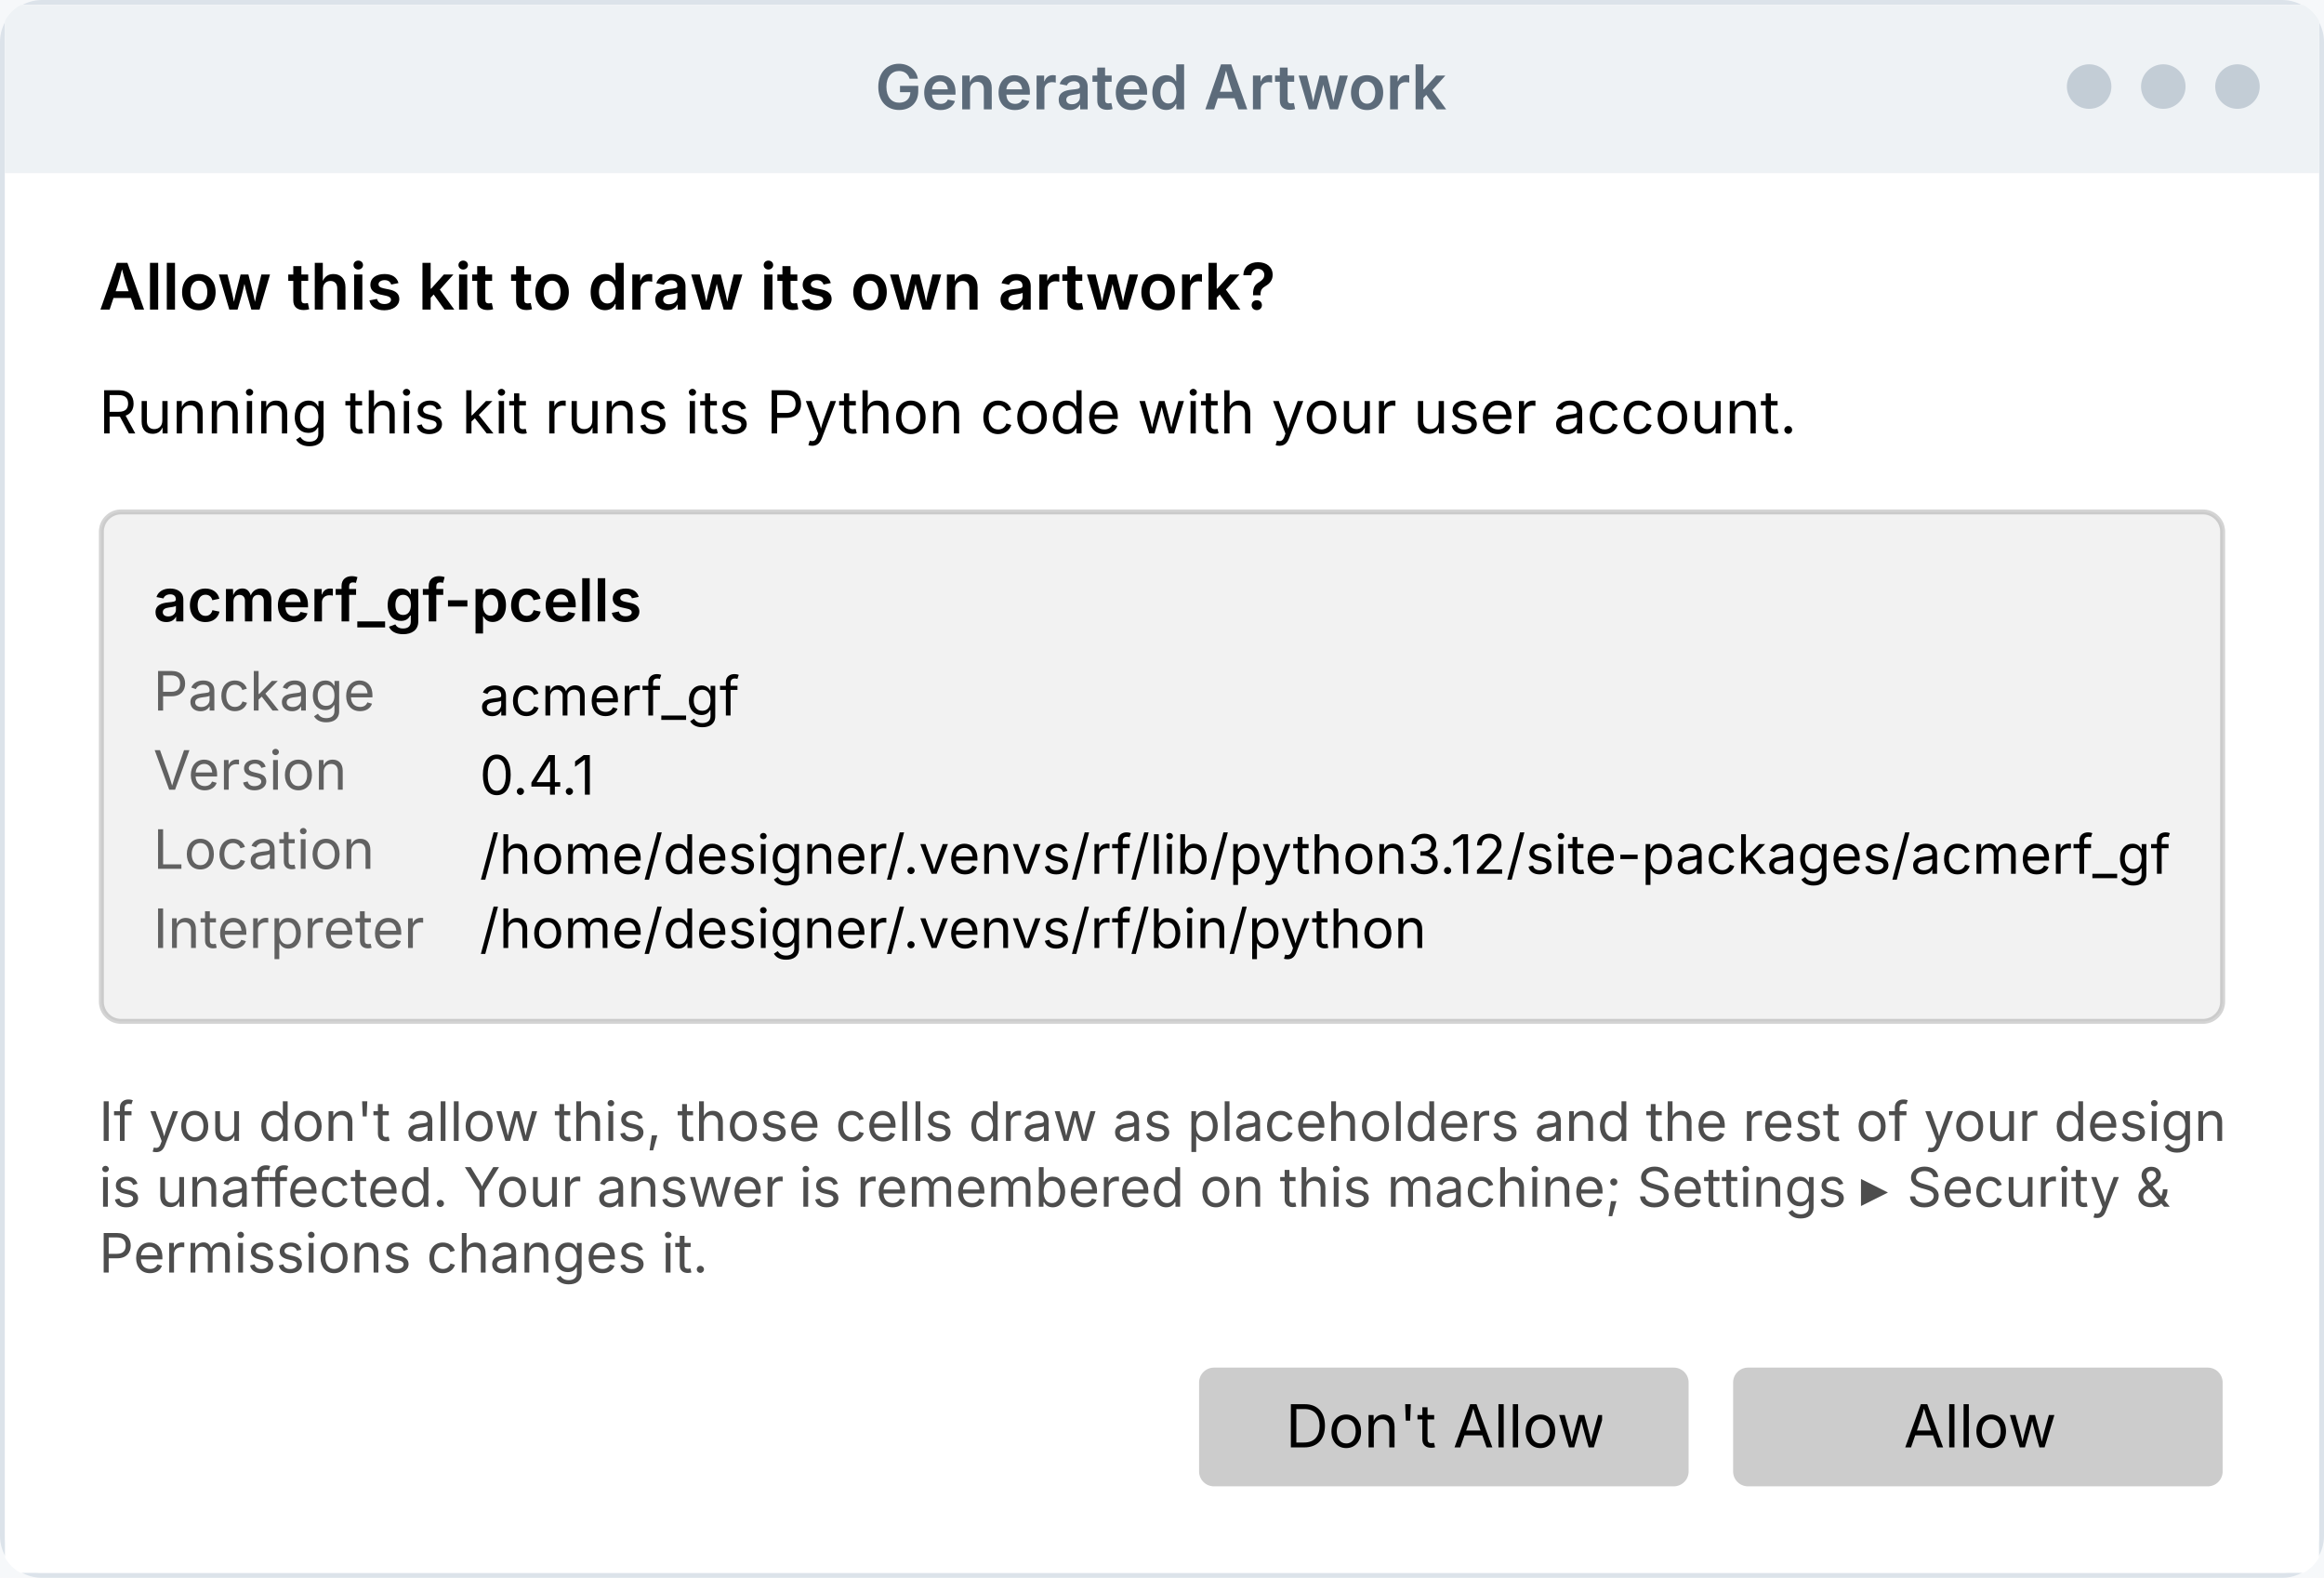
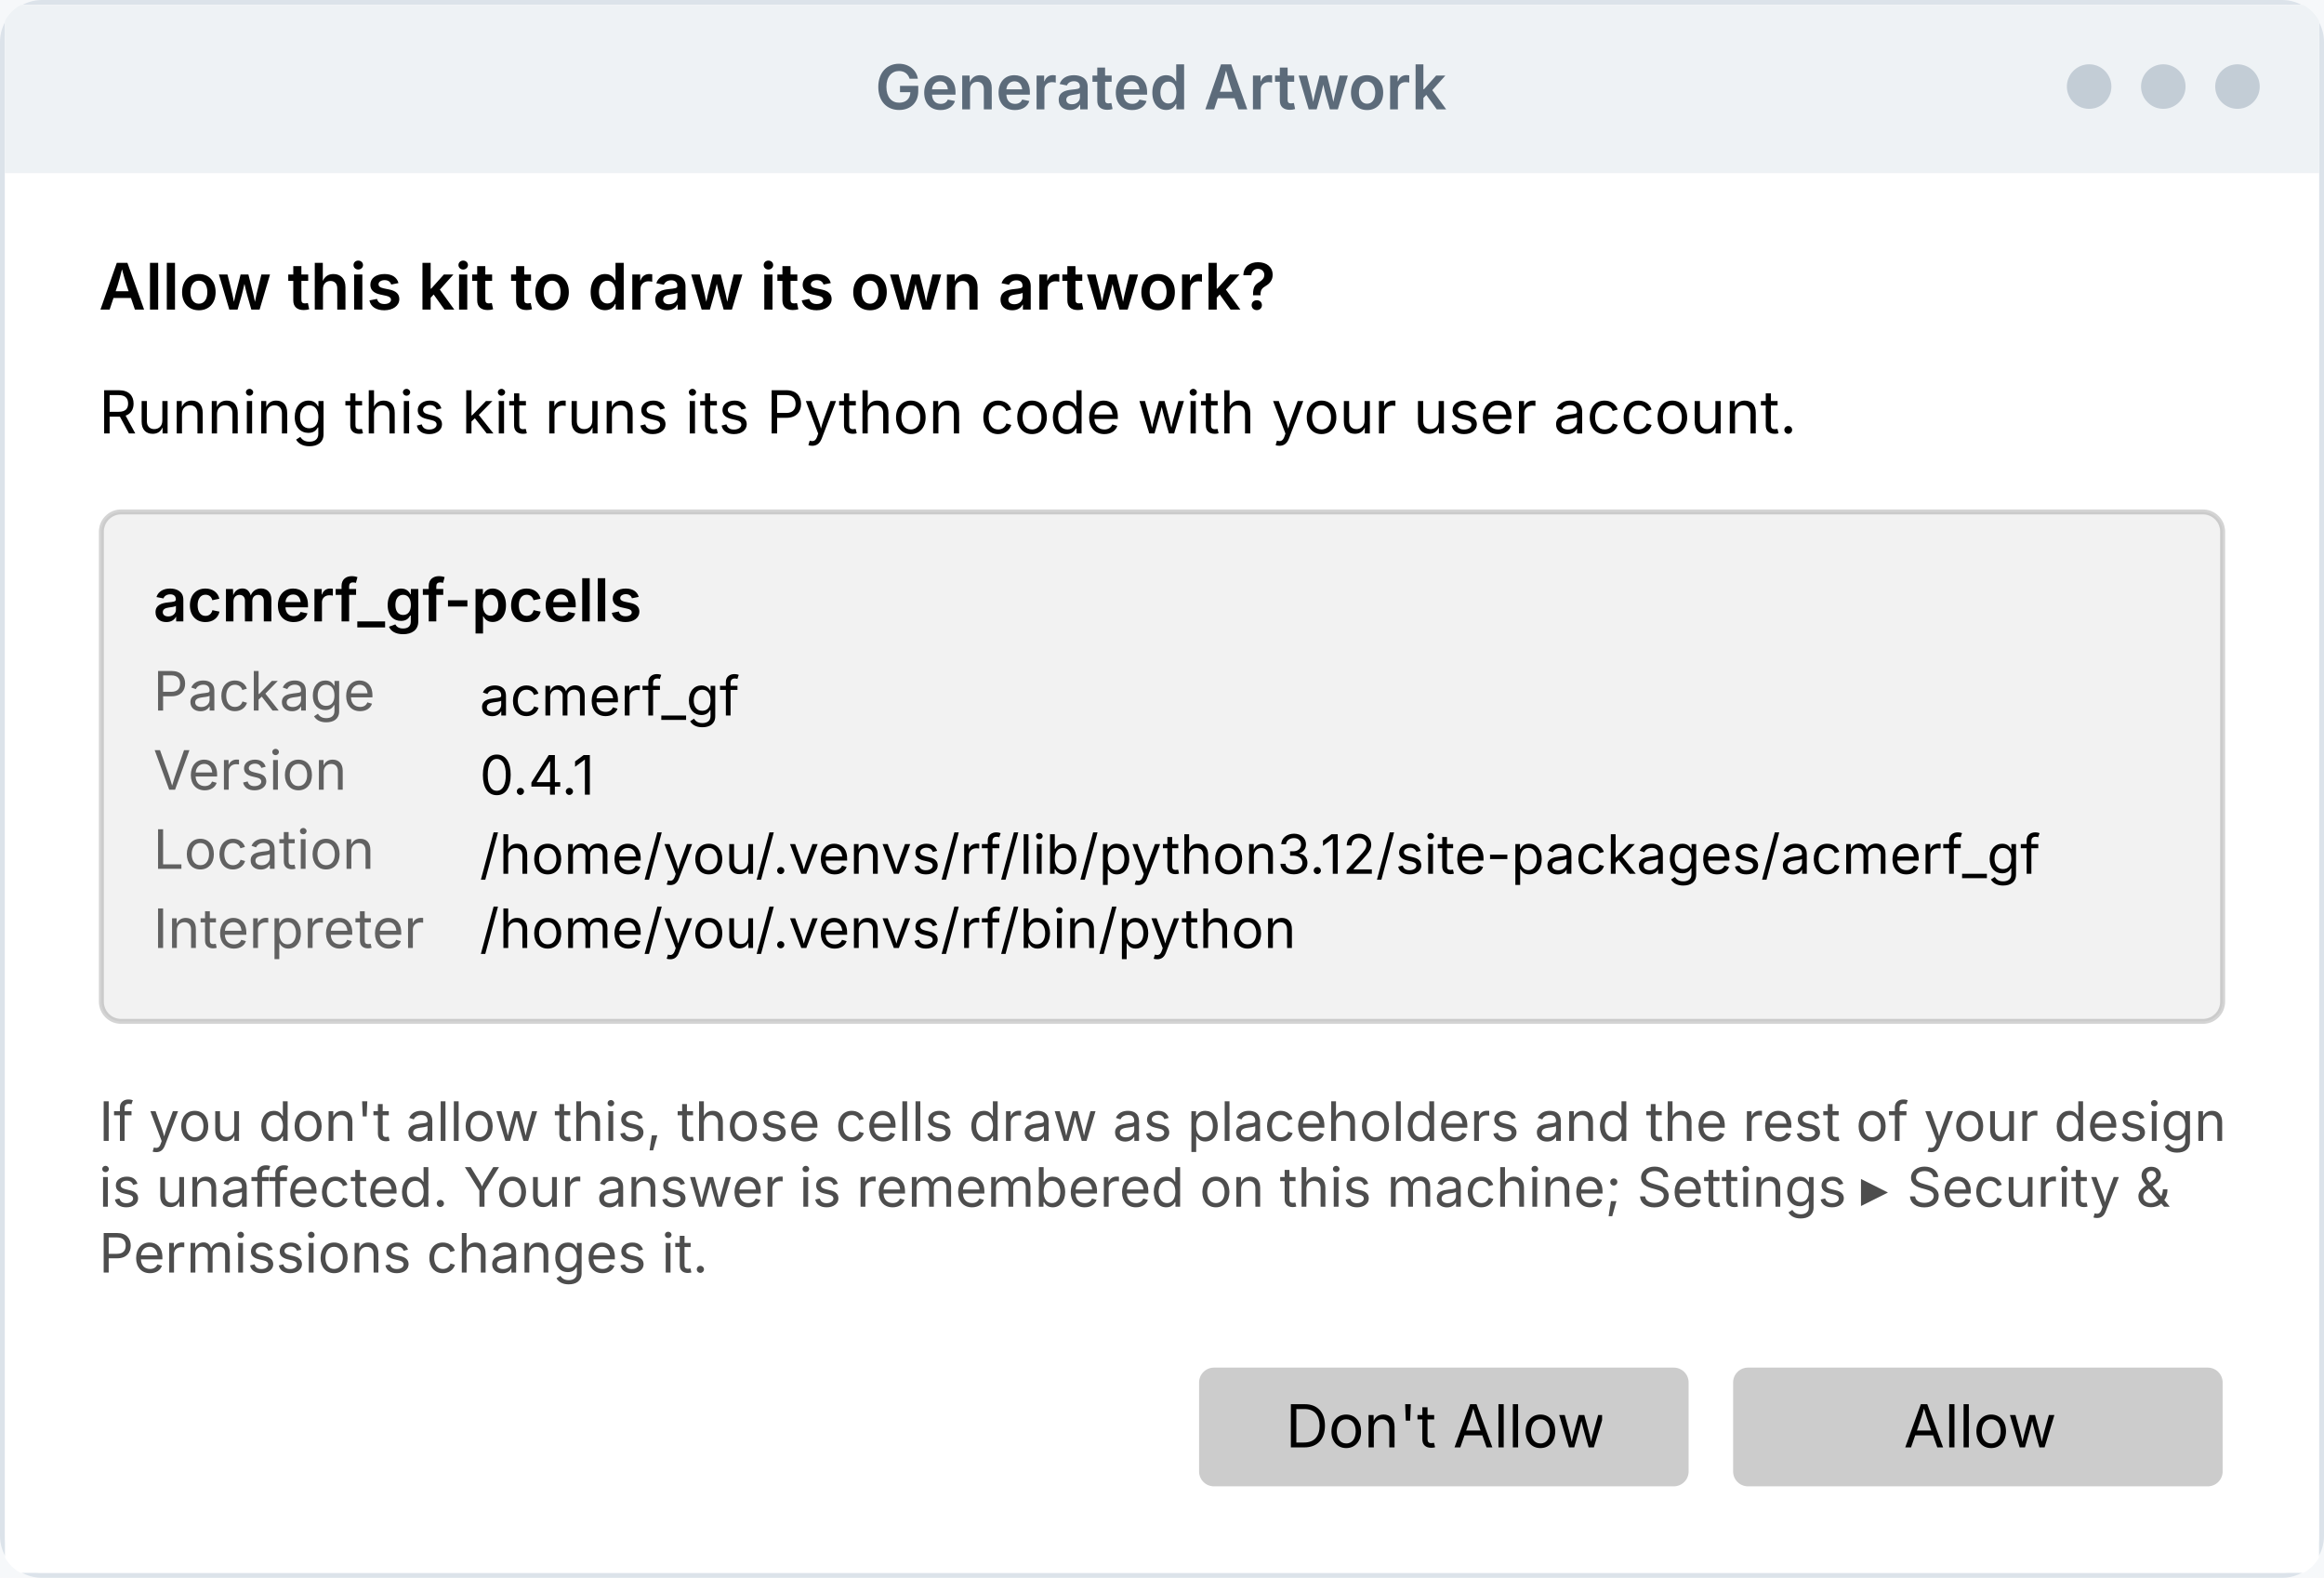
<svg xmlns="http://www.w3.org/2000/svg" xmlns:xlink="http://www.w3.org/1999/xlink" width="470" height="319" viewBox="0 0 470 319">
  <defs>
    <path id="gdsfactory-trust_d0" d="M9 4.5Q9 4.61 8.99 4.72Q8.99 4.83 8.98 4.94Q8.97 5.05 8.95 5.16Q8.94 5.27 8.91 5.38Q8.89 5.49 8.87 5.59Q8.84 5.7 8.81 5.81Q8.77 5.91 8.74 6.02Q8.7 6.12 8.66 6.22Q8.62 6.32 8.57 6.42Q8.52 6.52 8.47 6.62Q8.42 6.72 8.36 6.81Q8.3 6.91 8.24 7Q8.18 7.09 8.11 7.18Q8.05 7.27 7.98 7.35Q7.91 7.44 7.83 7.52Q7.76 7.6 7.68 7.68Q7.6 7.76 7.52 7.83Q7.44 7.91 7.35 7.98Q7.27 8.05 7.18 8.11Q7.09 8.18 7 8.24Q6.91 8.3 6.81 8.36Q6.72 8.42 6.62 8.47Q6.52 8.52 6.42 8.57Q6.32 8.62 6.22 8.66Q6.12 8.7 6.02 8.74Q5.91 8.77 5.81 8.81Q5.7 8.84 5.59 8.87Q5.49 8.89 5.38 8.91Q5.27 8.94 5.16 8.95Q5.05 8.97 4.94 8.98Q4.83 8.99 4.72 8.99Q4.61 9 4.5 9Q4.39 9 4.28 8.99Q4.17 8.99 4.06 8.98Q3.95 8.97 3.84 8.95Q3.73 8.94 3.62 8.91Q3.51 8.89 3.41 8.87Q3.3 8.84 3.19 8.81Q3.09 8.77 2.98 8.74Q2.88 8.7 2.78 8.66Q2.68 8.62 2.58 8.57Q2.48 8.52 2.38 8.47Q2.28 8.42 2.19 8.36Q2.09 8.3 2 8.24Q1.91 8.18 1.82 8.11Q1.73 8.05 1.65 7.98Q1.56 7.91 1.48 7.83Q1.4 7.76 1.32 7.68Q1.24 7.6 1.17 7.52Q1.09 7.44 1.02 7.35Q0.951 7.27 0.886 7.18Q0.82 7.09 0.758 7Q0.697 6.91 0.64 6.81Q0.583 6.72 0.531 6.62Q0.479 6.52 0.432 6.42Q0.385 6.32 0.343 6.22Q0.3 6.12 0.263 6.02Q0.226 5.91 0.194 5.81Q0.162 5.7 0.135 5.59Q0.108 5.49 0.086 5.38Q0.065 5.27 0.049 5.16Q0.033 5.05 0.022 4.94Q0.011 4.83 0.005 4.72Q0 4.61 0 4.5Q0 4.39 0.005 4.28Q0.011 4.17 0.022 4.06Q0.033 3.95 0.049 3.84Q0.065 3.73 0.086 3.62Q0.108 3.51 0.135 3.41Q0.162 3.3 0.194 3.19Q0.226 3.09 0.263 2.98Q0.3 2.88 0.343 2.78Q0.385 2.68 0.432 2.58Q0.479 2.48 0.531 2.38Q0.583 2.28 0.64 2.19Q0.697 2.09 0.758 2Q0.82 1.91 0.886 1.82Q0.951 1.73 1.02 1.65Q1.09 1.56 1.17 1.48Q1.24 1.4 1.32 1.32Q1.4 1.24 1.48 1.17Q1.56 1.09 1.65 1.02Q1.73 0.951 1.82 0.886Q1.91 0.82 2 0.758Q2.09 0.697 2.19 0.64Q2.28 0.583 2.38 0.531Q2.48 0.479 2.58 0.432Q2.68 0.385 2.78 0.343Q2.88 0.3 2.98 0.263Q3.09 0.226 3.19 0.194Q3.3 0.162 3.41 0.135Q3.51 0.108 3.62 0.086Q3.73 0.065 3.84 0.049Q3.95 0.033 4.06 0.022Q4.17 0.011 4.28 0.005Q4.39 0 4.5 0Q4.61 0 4.72 0.005Q4.83 0.011 4.94 0.022Q5.05 0.033 5.16 0.049Q5.27 0.065 5.38 0.086Q5.49 0.108 5.59 0.135Q5.7 0.162 5.81 0.194Q5.91 0.226 6.02 0.263Q6.12 0.3 6.22 0.343Q6.32 0.385 6.42 0.432Q6.52 0.479 6.62 0.531Q6.72 0.583 6.81 0.64Q6.91 0.697 7 0.758Q7.09 0.82 7.18 0.886Q7.27 0.951 7.35 1.02Q7.44 1.09 7.52 1.17Q7.6 1.24 7.68 1.32Q7.76 1.4 7.83 1.48Q7.91 1.56 7.98 1.65Q8.05 1.73 8.11 1.82Q8.18 1.91 8.24 2Q8.3 2.09 8.36 2.19Q8.42 2.28 8.47 2.38Q8.52 2.48 8.57 2.58Q8.62 2.68 8.66 2.78Q8.7 2.88 8.74 2.98Q8.77 3.09 8.81 3.19Q8.84 3.3 8.87 3.41Q8.89 3.51 8.91 3.62Q8.94 3.73 8.95 3.84Q8.97 3.95 8.98 4.06Q8.99 4.17 8.99 4.28Q9 4.39 9 4.5Z" />
    <path id="gdsfactory-trust_d1" d="M0.5 99.5L0.5 4.5Q0.5 4.3 0.519 4.11Q0.538 3.91 0.577 3.72Q0.615 3.53 0.672 3.34Q0.729 3.15 0.804 2.97Q0.88 2.79 0.972 2.61Q1.06 2.44 1.17 2.28Q1.28 2.11 1.41 1.96Q1.53 1.81 1.67 1.67Q1.81 1.53 1.96 1.41Q2.11 1.28 2.28 1.17Q2.44 1.06 2.61 0.972Q2.79 0.88 2.97 0.804Q3.15 0.729 3.34 0.672Q3.53 0.615 3.72 0.577Q3.91 0.538 4.11 0.519Q4.3 0.5 4.5 0.5L425.5 0.5Q425.7 0.5 425.89 0.519Q426.09 0.538 426.28 0.577Q426.47 0.615 426.66 0.672Q426.85 0.729 427.03 0.804Q427.21 0.88 427.39 0.972Q427.56 1.06 427.72 1.17Q427.89 1.28 428.04 1.41Q428.19 1.53 428.33 1.67Q428.47 1.81 428.59 1.96Q428.72 2.11 428.83 2.28Q428.94 2.44 429.03 2.61Q429.12 2.79 429.2 2.97Q429.27 3.15 429.33 3.34Q429.39 3.53 429.42 3.72Q429.46 3.91 429.48 4.11Q429.5 4.3 429.5 4.5L429.5 99.5Q429.5 99.7 429.48 99.89Q429.46 100.09 429.42 100.28Q429.39 100.47 429.33 100.66Q429.27 100.85 429.2 101.03Q429.12 101.21 429.03 101.39Q428.94 101.56 428.83 101.72Q428.72 101.89 428.59 102.04Q428.47 102.19 428.33 102.33Q428.19 102.47 428.04 102.59Q427.89 102.72 427.72 102.83Q427.56 102.94 427.39 103.03Q427.21 103.12 427.03 103.2Q426.85 103.27 426.66 103.33Q426.47 103.39 426.28 103.42Q426.09 103.46 425.89 103.48Q425.7 103.5 425.5 103.5L4.5 103.5Q4.3 103.5 4.11 103.48Q3.91 103.46 3.72 103.42Q3.53 103.39 3.34 103.33Q3.15 103.27 2.97 103.2Q2.79 103.12 2.61 103.03Q2.44 102.94 2.28 102.83Q2.11 102.72 1.96 102.59Q1.81 102.47 1.67 102.33Q1.53 102.19 1.41 102.04Q1.28 101.89 1.17 101.72Q1.06 101.56 0.972 101.39Q0.88 101.21 0.804 101.03Q0.729 100.85 0.672 100.66Q0.615 100.47 0.577 100.28Q0.538 100.09 0.519 99.89Q0.5 99.7 0.5 99.5Z" />
    <path id="gdsfactory-trust_d2" d="M0.5 21.5L0.5 3.5Q0.5 3.35 0.514 3.21Q0.529 3.06 0.558 2.91Q0.586 2.77 0.629 2.63Q0.672 2.49 0.728 2.35Q0.785 2.22 0.854 2.09Q0.924 1.96 1.01 1.83Q1.09 1.71 1.18 1.6Q1.27 1.48 1.38 1.38Q1.48 1.27 1.6 1.18Q1.71 1.09 1.83 1.01Q1.96 0.924 2.09 0.854Q2.22 0.785 2.35 0.728Q2.49 0.672 2.63 0.629Q2.77 0.586 2.91 0.558Q3.06 0.529 3.21 0.514Q3.35 0.5 3.5 0.5L96.5 0.5Q96.65 0.5 96.79 0.514Q96.94 0.529 97.09 0.558Q97.23 0.586 97.37 0.629Q97.51 0.672 97.65 0.728Q97.78 0.785 97.91 0.854Q98.04 0.924 98.17 1.01Q98.29 1.09 98.4 1.18Q98.52 1.27 98.62 1.38Q98.73 1.48 98.82 1.6Q98.91 1.71 98.99 1.83Q99.08 1.96 99.15 2.09Q99.22 2.22 99.27 2.35Q99.33 2.49 99.37 2.63Q99.41 2.77 99.44 2.91Q99.47 3.06 99.49 3.21Q99.5 3.35 99.5 3.5L99.5 21.5Q99.5 21.65 99.49 21.79Q99.47 21.94 99.44 22.09Q99.41 22.23 99.37 22.37Q99.33 22.51 99.27 22.65Q99.22 22.78 99.15 22.91Q99.08 23.04 98.99 23.17Q98.91 23.29 98.82 23.4Q98.73 23.52 98.62 23.62Q98.52 23.73 98.4 23.82Q98.29 23.91 98.17 23.99Q98.04 24.08 97.91 24.15Q97.78 24.22 97.65 24.27Q97.51 24.33 97.37 24.37Q97.23 24.41 97.09 24.44Q96.94 24.47 96.79 24.49Q96.65 24.5 96.5 24.5L3.5 24.5Q3.35 24.5 3.21 24.49Q3.06 24.47 2.91 24.44Q2.77 24.41 2.63 24.37Q2.49 24.33 2.35 24.27Q2.22 24.22 2.09 24.15Q1.96 24.08 1.83 23.99Q1.71 23.91 1.6 23.82Q1.48 23.73 1.38 23.62Q1.27 23.52 1.18 23.4Q1.09 23.29 1.01 23.17Q0.924 23.04 0.854 22.91Q0.785 22.78 0.728 22.65Q0.672 22.51 0.629 22.37Q0.586 22.23 0.558 22.09Q0.529 21.94 0.514 21.79Q0.5 21.65 0.5 21.5Z" />
  </defs>
  <rect fill="white" width="470" height="319" />
  <rect fill="#F6F8FA" width="470" height="319" />
  <clipPath id="gdsfactory-trust_cl_0">
    <rect width="470" height="319" rx="8" ry="8" />
  </clipPath>
  <g clip-path="url(#gdsfactory-trust_cl_0)">
    <path fill="none" stroke="#DCE3EA" stroke-width="1" stroke-miterlimit="10" d="M0.5 310.5L0.5 8.5Q0.5 8.3 0.51 8.11Q0.519 7.91 0.538 7.72Q0.558 7.52 0.587 7.33Q0.615 7.13 0.654 6.94Q0.692 6.75 0.74 6.56Q0.787 6.37 0.845 6.18Q0.901 5.99 0.968 5.8Q1.03 5.62 1.11 5.44Q1.18 5.26 1.27 5.08Q1.35 4.9 1.44 4.73Q1.54 4.56 1.64 4.39Q1.74 4.22 1.85 4.06Q1.96 3.89 2.07 3.73Q2.19 3.58 2.32 3.42Q2.44 3.27 2.57 3.13Q2.7 2.98 2.84 2.84Q2.98 2.7 3.13 2.57Q3.27 2.44 3.42 2.32Q3.58 2.19 3.73 2.07Q3.89 1.96 4.06 1.85Q4.22 1.74 4.39 1.64Q4.56 1.54 4.73 1.44Q4.9 1.35 5.08 1.27Q5.26 1.18 5.44 1.11Q5.62 1.03 5.8 0.968Q5.99 0.901 6.18 0.845Q6.37 0.787 6.56 0.74Q6.75 0.692 6.94 0.654Q7.13 0.615 7.33 0.587Q7.52 0.558 7.72 0.538Q7.91 0.519 8.11 0.51Q8.3 0.5 8.5 0.5L461.5 0.5Q461.7 0.5 461.89 0.51Q462.09 0.519 462.28 0.538Q462.48 0.558 462.67 0.587Q462.87 0.615 463.06 0.654Q463.25 0.692 463.44 0.74Q463.63 0.787 463.82 0.845Q464.01 0.901 464.2 0.968Q464.38 1.03 464.56 1.11Q464.74 1.18 464.92 1.27Q465.1 1.35 465.27 1.44Q465.44 1.54 465.61 1.64Q465.78 1.74 465.94 1.85Q466.11 1.96 466.27 2.07Q466.42 2.19 466.58 2.32Q466.73 2.44 466.87 2.57Q467.02 2.7 467.16 2.84Q467.3 2.98 467.43 3.13Q467.56 3.27 467.68 3.42Q467.81 3.58 467.93 3.73Q468.04 3.89 468.15 4.06Q468.26 4.22 468.36 4.39Q468.46 4.56 468.56 4.73Q468.65 4.9 468.73 5.08Q468.82 5.26 468.89 5.44Q468.97 5.62 469.03 5.8Q469.1 5.99 469.16 6.18Q469.21 6.37 469.26 6.56Q469.31 6.75 469.35 6.94Q469.39 7.13 469.41 7.33Q469.44 7.52 469.46 7.72Q469.48 7.91 469.49 8.11Q469.5 8.3 469.5 8.5L469.5 310.5Q469.5 310.7 469.49 310.89Q469.48 311.09 469.46 311.28Q469.44 311.48 469.41 311.67Q469.39 311.87 469.35 312.06Q469.31 312.25 469.26 312.44Q469.21 312.63 469.16 312.82Q469.1 313.01 469.03 313.2Q468.97 313.38 468.89 313.56Q468.82 313.74 468.73 313.92Q468.65 314.1 468.56 314.27Q468.46 314.44 468.36 314.61Q468.26 314.78 468.15 314.95Q468.04 315.11 467.93 315.27Q467.81 315.42 467.68 315.58Q467.56 315.73 467.43 315.87Q467.3 316.02 467.16 316.16Q467.02 316.3 466.87 316.43Q466.73 316.56 466.58 316.68Q466.42 316.81 466.27 316.93Q466.11 317.04 465.94 317.15Q465.78 317.26 465.61 317.36Q465.44 317.46 465.27 317.56Q465.1 317.65 464.92 317.73Q464.74 317.82 464.56 317.89Q464.38 317.97 464.2 318.03Q464.01 318.1 463.82 318.16Q463.63 318.21 463.44 318.26Q463.25 318.31 463.06 318.35Q462.87 318.39 462.67 318.41Q462.48 318.44 462.28 318.46Q462.09 318.48 461.89 318.49Q461.7 318.5 461.5 318.5L8.5 318.5Q8.3 318.5 8.11 318.49Q7.91 318.48 7.72 318.46Q7.52 318.44 7.33 318.41Q7.13 318.39 6.94 318.35Q6.75 318.31 6.56 318.26Q6.37 318.21 6.18 318.16Q5.99 318.1 5.8 318.03Q5.62 317.97 5.44 317.89Q5.26 317.82 5.08 317.73Q4.9 317.65 4.73 317.56Q4.56 317.46 4.39 317.36Q4.22 317.26 4.06 317.15Q3.89 317.04 3.73 316.93Q3.58 316.81 3.42 316.68Q3.27 316.56 3.13 316.43Q2.98 316.3 2.84 316.16Q2.7 316.02 2.57 315.87Q2.44 315.73 2.32 315.58Q2.19 315.42 2.07 315.27Q1.96 315.11 1.85 314.95Q1.74 314.78 1.64 314.61Q1.54 314.44 1.44 314.27Q1.35 314.1 1.27 313.92Q1.18 313.74 1.11 313.56Q1.03 313.38 0.968 313.2Q0.901 313.01 0.845 312.82Q0.787 312.63 0.74 312.44Q0.692 312.25 0.654 312.06Q0.615 311.87 0.587 311.67Q0.558 311.48 0.538 311.28Q0.519 311.09 0.51 310.89Q0.5 310.7 0.5 310.5Z" />
    <rect fill="white" transform="translate(1 1)" width="468" height="317" />
    <rect fill="#EEF2F5" transform="translate(1 1)" width="468" height="34" />
    <clipPath id="gdsfactory-trust_cl_1">
      <rect x="177" y="10" width="117" height="16" />
    </clipPath>
    <g clip-path="url(#gdsfactory-trust_cl_1)">
      <text fill="#5C6B7A" transform="translate(177 10)" font-size="12.5" font-weight="600" font-family="Inter" x="0, 9.44, 16.85, 24.47, 31.88, 36.71, 43.89, 48.57, 55.97, 63.85, 66.96, 76, 81.33, 86.08, 96.36, 103.96, 108.92" y="12.11">
							Generated Artwork
					</text>
    </g>
    <use xlink:href="#gdsfactory-trust_d0" fill="#C3CDD6" transform="translate(418 13)" />
    <use xlink:href="#gdsfactory-trust_d0" fill="#C3CDD6" transform="translate(433 13)" />
    <use xlink:href="#gdsfactory-trust_d0" fill="#C3CDD6" transform="translate(448 13)" />
    <clipPath id="gdsfactory-trust_cl_2">
      <rect x="20" y="50" width="240" height="16" />
    </clipPath>
    <g clip-path="url(#gdsfactory-trust_cl_2)">
      <text fill="#010101" transform="translate(20 50)" font-size="13" font-weight="600" font-family="Inter" x="0, 9.41, 12.8, 16.19, 23.89, 34.78, 38.01, 43.09, 51.06, 54.45, 61.59, 64.82, 72.21, 75.6, 80.54, 83.77, 88.63, 96.54, 99.76, 107.96, 112.98, 120.45, 131.33, 134.56, 137.95, 142.78, 149.92, 153.15, 160.86, 171.74, 179.67, 182.9, 190.37, 195.9, 200.84, 211.54, 219.44, 224.6, 231.99" y="12.59">
							Allow this kit to draw its own artwork?
					</text>
    </g>
    <clipPath id="gdsfactory-trust_cl_3">
      <rect x="20" y="76" width="344" height="15" />
    </clipPath>
    <g clip-path="url(#gdsfactory-trust_cl_3)">
      <text fill="#010101" transform="translate(20 76)" font-size="12" font-family="Inter" x="0, 7.67, 14.64, 21.66, 28.69, 31.53, 38.56, 45.87, 49.24, 53.74, 60.84, 63.68, 69.95, 73.33, 79.86, 82.7, 87.07, 90.44, 94.91, 101.88, 108.9, 115.18, 118.55, 121.4, 125.64, 131.91, 135.29, 142.91, 149.59, 154.09, 161.18, 168.34, 175.36, 178.74, 185.44, 192.6, 200.05, 207.03, 210.41, 220.16, 223.01, 227.51, 234.6, 237.97, 244.41, 251.57, 258.55, 263.01, 266.39, 273.36, 279.63, 286.62, 291.09, 294.46, 301.23, 307.93, 314.63, 321.78, 328.76, 335.78, 340.14" y="11.63">
							Running this kit runs its Python code with your user account.
					</text>
    </g>
    <use xlink:href="#gdsfactory-trust_d1" fill="#F2F2F2" transform="translate(20 103)" />
    <use xlink:href="#gdsfactory-trust_d1" fill="none" stroke="gray" stroke-width="1" stroke-miterlimit="10" stroke-opacity="0.333" transform="translate(20 103)" />
    <clipPath id="gdsfactory-trust_cl_4">
      <rect x="31" y="112" width="408" height="86" />
    </clipPath>
    <g clip-path="url(#gdsfactory-trust_cl_4)">
      <clipPath id="gdsfactory-trust_cl_5">
        <rect x="31" y="114" width="99" height="15" />
      </clipPath>
      <g clip-path="url(#gdsfactory-trust_cl_5)">
        <text fill="#010101" transform="translate(31 114)" font-size="12" font-weight="600" font-family="Inter" x="0, 6.89, 13.82, 24.6, 31.71, 36.82, 41.18, 46.79, 54.3, 58.55, 64.14, 71.64, 78.57, 85.68, 88.81, 91.93" y="11.63">
								acmerf_gf-pcells
						</text>
      </g>
      <clipPath id="gdsfactory-trust_cl_6">
        <rect x="31" y="133" width="45" height="14" />
      </clipPath>
      <g clip-path="url(#gdsfactory-trust_cl_6)">
        <text fill="#010101" fill-opacity="0.6" transform="translate(31 133)" font-size="11" font-family="Inter" x="0, 6.98, 13.19, 19.33, 25.31, 31.52, 38.22" y="10.66">
								Package
						</text>
      </g>
      <clipPath id="gdsfactory-trust_cl_7">
        <rect x="97" y="134" width="53" height="14" />
      </clipPath>
      <g clip-path="url(#gdsfactory-trust_cl_7)">
        <text fill="#010101" transform="translate(97 134)" font-size="11" font-family="Inter" x="0, 6.2, 12.34, 21.91, 28.31, 32.78, 36.59, 41.56, 48.27" y="10.66">
								acmerf_gf
						</text>
      </g>
      <clipPath id="gdsfactory-trust_cl_8">
        <rect x="31" y="149" width="39" height="14" />
      </clipPath>
      <g clip-path="url(#gdsfactory-trust_cl_8)">
        <text fill="#010101" fill-opacity="0.6" transform="translate(31 149)" font-size="11" font-family="Inter" x="0, 6.88, 13.28, 17.38, 23.13, 25.73, 32.3" y="10.66">
								Version
						</text>
      </g>
      <clipPath id="gdsfactory-trust_cl_9">
        <rect x="97" y="150" width="24" height="14" />
      </clipPath>
      <g clip-path="url(#gdsfactory-trust_cl_9)">
        <text fill="#010101" transform="translate(97 150)" font-size="11" font-family="Inter" x="0, 6.59, 9.63, 16.31, 18.39" y="10.66">
								0.4.1
						</text>
      </g>
      <clipPath id="gdsfactory-trust_cl_10">
        <rect x="31" y="165" width="45" height="14" />
      </clipPath>
      <g clip-path="url(#gdsfactory-trust_cl_10)">
        <text fill="#010101" fill-opacity="0.6" transform="translate(31 165)" font-size="11" font-family="Inter" x="0, 6.19, 12.75, 18.89, 25.09, 29.09, 31.7, 38.27" y="10.66">
								Location
						</text>
      </g>
      <clipPath id="gdsfactory-trust_cl_11">
-         <rect x="97" y="166" width="342" height="14" />
+         <rect x="97" y="166" width="316" height="14" />
      </clipPath>
      <g clip-path="url(#gdsfactory-trust_cl_11)">
-         <text fill="#010101" transform="translate(97 166)" font-size="11" font-family="Inter" x="0, 3.92, 10.42, 16.98, 26.55, 32.95, 36.88, 43.7, 50.11, 55.86, 58.47, 65.17, 71.61, 78.02, 81.73, 85.22, 88.25, 94.16, 100.56, 106.78, 112.91, 118.66, 122.58, 127.05, 130.7, 134.63, 137.23, 139.84, 146.67, 150.59, 157.08, 163.2, 167.33, 173.83, 180.39, 186.83, 193.58, 195.66, 200.77, 207.42, 211.34, 217.09, 219.7, 223.64, 230.05, 235.11, 241.81, 248.02, 254.16, 260.14, 266.34, 273.05, 279.45, 285.2, 289.13, 295.33, 301.47, 311.03, 317.44, 321.91, 325.72, 330.69, 337.39" y="10.66">
- 								/home/designer/.venvs/rf/lib/python3.12/site-packages/acmerf_gf
+         <text fill="#010101" transform="translate(97 166)" font-size="11" font-family="Inter" x="0, 3.92, 10.42, 16.98, 26.55, 32.95, 36.88, 42.78, 49.34, 55.73, 59.22, 62.25, 68.16, 74.56, 80.78, 86.91, 92.66, 96.58, 101.05, 104.7, 108.63, 111.23, 113.84, 120.67, 124.59, 131.08, 137.2, 141.33, 147.83, 154.39, 160.83, 167.58, 169.66, 174.77, 181.42, 185.34, 191.09, 193.7, 197.64, 204.05, 209.11, 215.81, 222.02, 228.16, 234.14, 240.34, 247.05, 253.45, 259.2, 263.13, 269.33, 275.47, 285.03, 291.44, 295.91, 299.72, 304.69, 311.39" y="10.66">
+ 								/home/you/.venvs/rf/lib/python3.12/site-packages/acmerf_gf
						</text>
      </g>
      <clipPath id="gdsfactory-trust_cl_12">
        <rect x="31" y="181" width="56" height="14" />
      </clipPath>
      <g clip-path="url(#gdsfactory-trust_cl_12)">
        <text fill="#010101" fill-opacity="0.6" transform="translate(31 181)" font-size="11" font-family="Inter" x="0, 2.91, 9.34, 13.28, 19.69, 23.78, 30.48, 34.39, 40.8, 44.73, 51.14" y="10.66">
								Interpreter
						</text>
      </g>
      <clipPath id="gdsfactory-trust_cl_13">
-         <rect x="97" y="181" width="191" height="14" />
+         <rect x="97" y="181" width="165" height="14" />
      </clipPath>
      <g clip-path="url(#gdsfactory-trust_cl_13)">
-         <text fill="#010101" transform="translate(97 181)" font-size="11" font-family="Inter" x="0, 3.92, 10.42, 16.98, 26.55, 32.95, 36.88, 43.7, 50.11, 55.86, 58.47, 65.17, 71.61, 78.02, 81.73, 85.22, 88.25, 94.16, 100.56, 106.78, 112.91, 118.66, 122.58, 127.05, 130.7, 134.63, 141.45, 144.06, 150.5, 154.42, 160.91, 167.03, 171.16, 177.66, 184.22" y="10.66">
- 								/home/designer/.venvs/rf/bin/python
+         <text fill="#010101" transform="translate(97 181)" font-size="11" font-family="Inter" x="0, 3.92, 10.42, 16.98, 26.55, 32.95, 36.88, 42.78, 49.34, 55.73, 59.22, 62.25, 68.16, 74.56, 80.78, 86.91, 92.66, 96.58, 101.05, 104.7, 108.63, 115.45, 118.06, 124.5, 128.42, 134.91, 141.03, 145.16, 151.66, 158.22" y="10.66">
+ 								/home/you/.venvs/rf/bin/python
						</text>
      </g>
    </g>
    <clipPath id="gdsfactory-trust_cl_14">
      <rect x="20" y="220" width="430" height="40" />
    </clipPath>
    <g clip-path="url(#gdsfactory-trust_cl_14)">
      <text fill="#010101" fill-opacity="0.698" transform="translate(20 220)" font-size="11" font-family="Inter" x="0, 2.91, 6.88, 9.97, 15.88, 22.44, 28.83, 31.92, 38.75, 45.31, 51.75, 54.19, 58.19, 61.28, 67.48, 70.09, 72.7, 79.06, 88, 91.09, 95.22, 101.72, 104.33, 110.08, 113.16, 116.25, 120.38, 126.88, 133.44, 139.19, 145.59, 148.69, 154.83, 161.23, 163.84, 166.45, 172.2, 175.3, 182.13, 186.22, 192.42, 201.36, 204.45, 210.66, 216.41, 219.5, 226.2, 228.81, 235.02, 241.16, 247.56, 254.06, 260.63, 263.23, 270.06, 276.47, 280.56, 286.31, 289.41, 295.61, 302.05, 308.88, 311.97, 316.09, 322.59, 329, 332.09, 336, 342.41, 348.16, 352.16, 355.25, 361.81, 365.78, 368.88, 374.78, 381.34, 387.73, 391.83, 394.92, 401.75, 408.16, 413.91, 416.52, 423.22, 429.66" y="10.66">
							If you don't allow this, those cells draw as placeholders and the rest of your design 
					</text>
      <text fill="#010101" fill-opacity="0.698" transform="translate(20 233.31)" font-size="11" font-family="Inter" x="0, 2.61, 8.36, 11.45, 17.84, 24.28, 30.48, 34.45, 38.17, 44.58, 50.72, 54.66, 61.06, 67.89, 70.92, 74.02, 80.48, 87.05, 93.44, 97.53, 100.63, 106.83, 113.27, 119.02, 127.75, 134.16, 138.25, 141.34, 143.95, 149.7, 152.8, 156.7, 163.11, 172.67, 179.08, 188.64, 195.47, 201.88, 205.78, 212.19, 219.02, 222.11, 228.67, 235.11, 238.2, 242.33, 248.83, 251.44, 257.19, 260.28, 269.84, 276.05, 282.19, 288.69, 291.3, 297.73, 304.14, 307.22, 310.31, 317.33, 323.73, 327.73, 331.73, 334.34, 340.78, 347.48, 353.23" y="10.66">
							is unaffected. Your answer is remembered on this machine; Settings 
					</text>
      <text fill="#010101" fill-opacity="0.698" transform="translate(376.33 233.33)" font-size="11" font-family="DejaVu Sans" x="0, 5.83" y="10.63">
							▸ 
					</text>
      <text fill="#010101" fill-opacity="0.698" transform="translate(385.64 233.31)" font-size="11" font-family="Inter" x="0, 7.02, 13.42, 19.56, 25.95, 30.05, 32.66, 36.66, 42.78, 45.88, 52.91" y="10.66">
							Security &amp; 
					</text>
      <text fill="#010101" fill-opacity="0.698" transform="translate(20 246.63)" font-size="11" font-family="Inter" x="0, 6.92, 13.33, 17.42, 26.98, 29.59, 35.34, 41.09, 43.7, 50.27, 56.7, 62.45, 65.55, 71.69, 78.19, 84.39, 90.83, 97.53, 103.94, 109.69, 112.78, 115.39, 119.39" y="10.66">
							Permissions changes it.
					</text>
    </g>
    <clipPath id="gdsfactory-trust_cl_15">
      <rect x="242" y="276" width="100" height="25" />
    </clipPath>
    <g clip-path="url(#gdsfactory-trust_cl_15)">
      <use xlink:href="#gdsfactory-trust_d2" fill="#010101" fill-opacity="0.2" transform="translate(242 276)" />
      <clipPath id="gdsfactory-trust_cl_16">
        <rect x="260" y="281" width="64" height="15" />
      </clipPath>
      <g clip-path="url(#gdsfactory-trust_cl_16)">
        <text fill="#010101" transform="translate(260 281)" font-size="12" font-family="Inter" x="0, 8.63, 15.78, 22.81, 25.47, 29.83, 33.2, 41.32, 44.16, 47.01, 53.95" y="11.63">
								Don't Allow
						</text>
      </g>
    </g>
    <clipPath id="gdsfactory-trust_cl_17">
      <rect x="350" y="276" width="100" height="25" />
    </clipPath>
    <g clip-path="url(#gdsfactory-trust_cl_17)">
      <use xlink:href="#gdsfactory-trust_d2" fill="#010101" fill-opacity="0.2" transform="translate(350 276)" />
      <clipPath id="gdsfactory-trust_cl_18">
        <rect x="385" y="281" width="31" height="15" />
      </clipPath>
      <g clip-path="url(#gdsfactory-trust_cl_18)">
        <text fill="#010101" transform="translate(385 281)" font-size="12" font-family="Inter" x="0, 8.11, 10.96, 13.81, 20.74" y="11.63">
								Allow
						</text>
      </g>
    </g>
  </g>
</svg>
